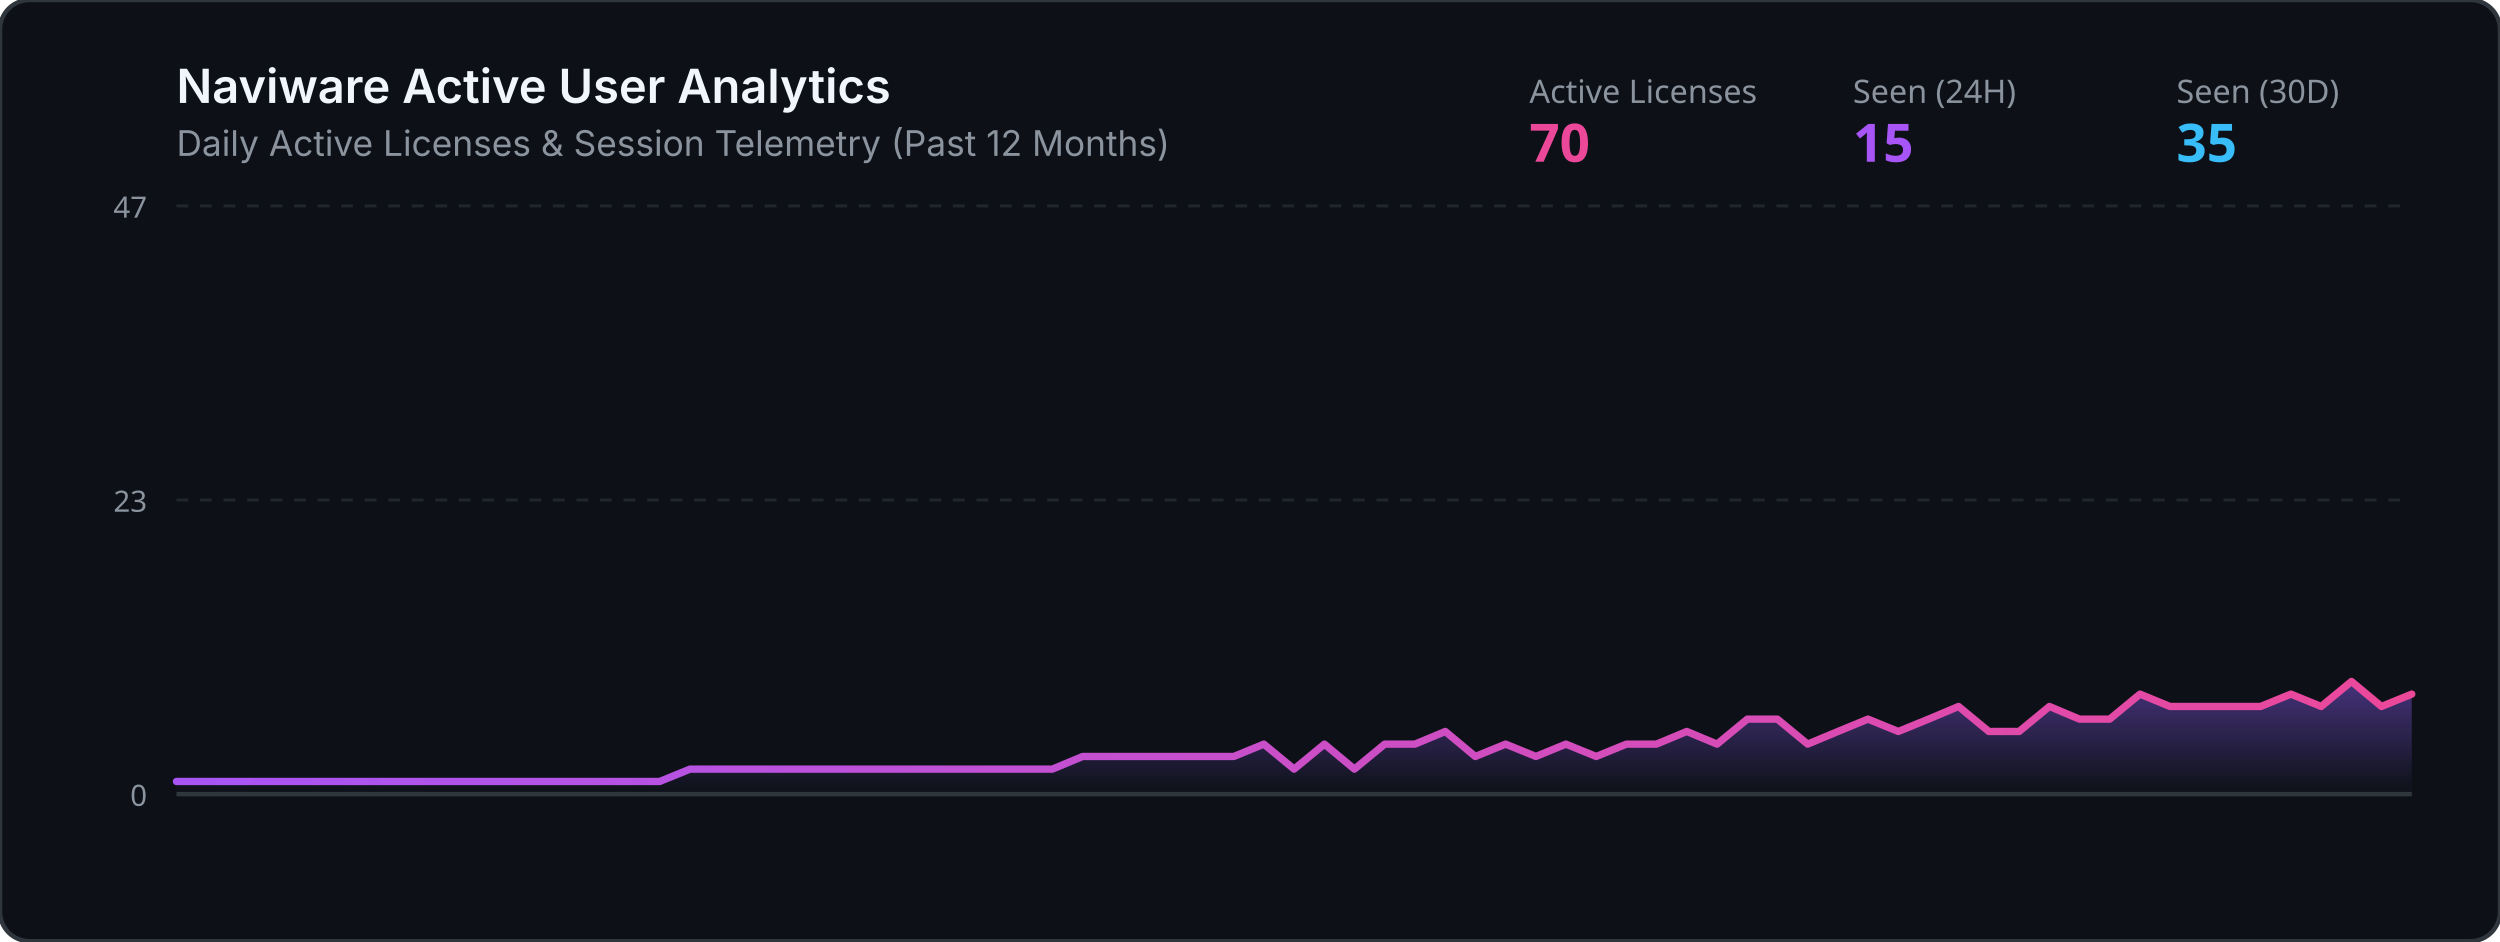
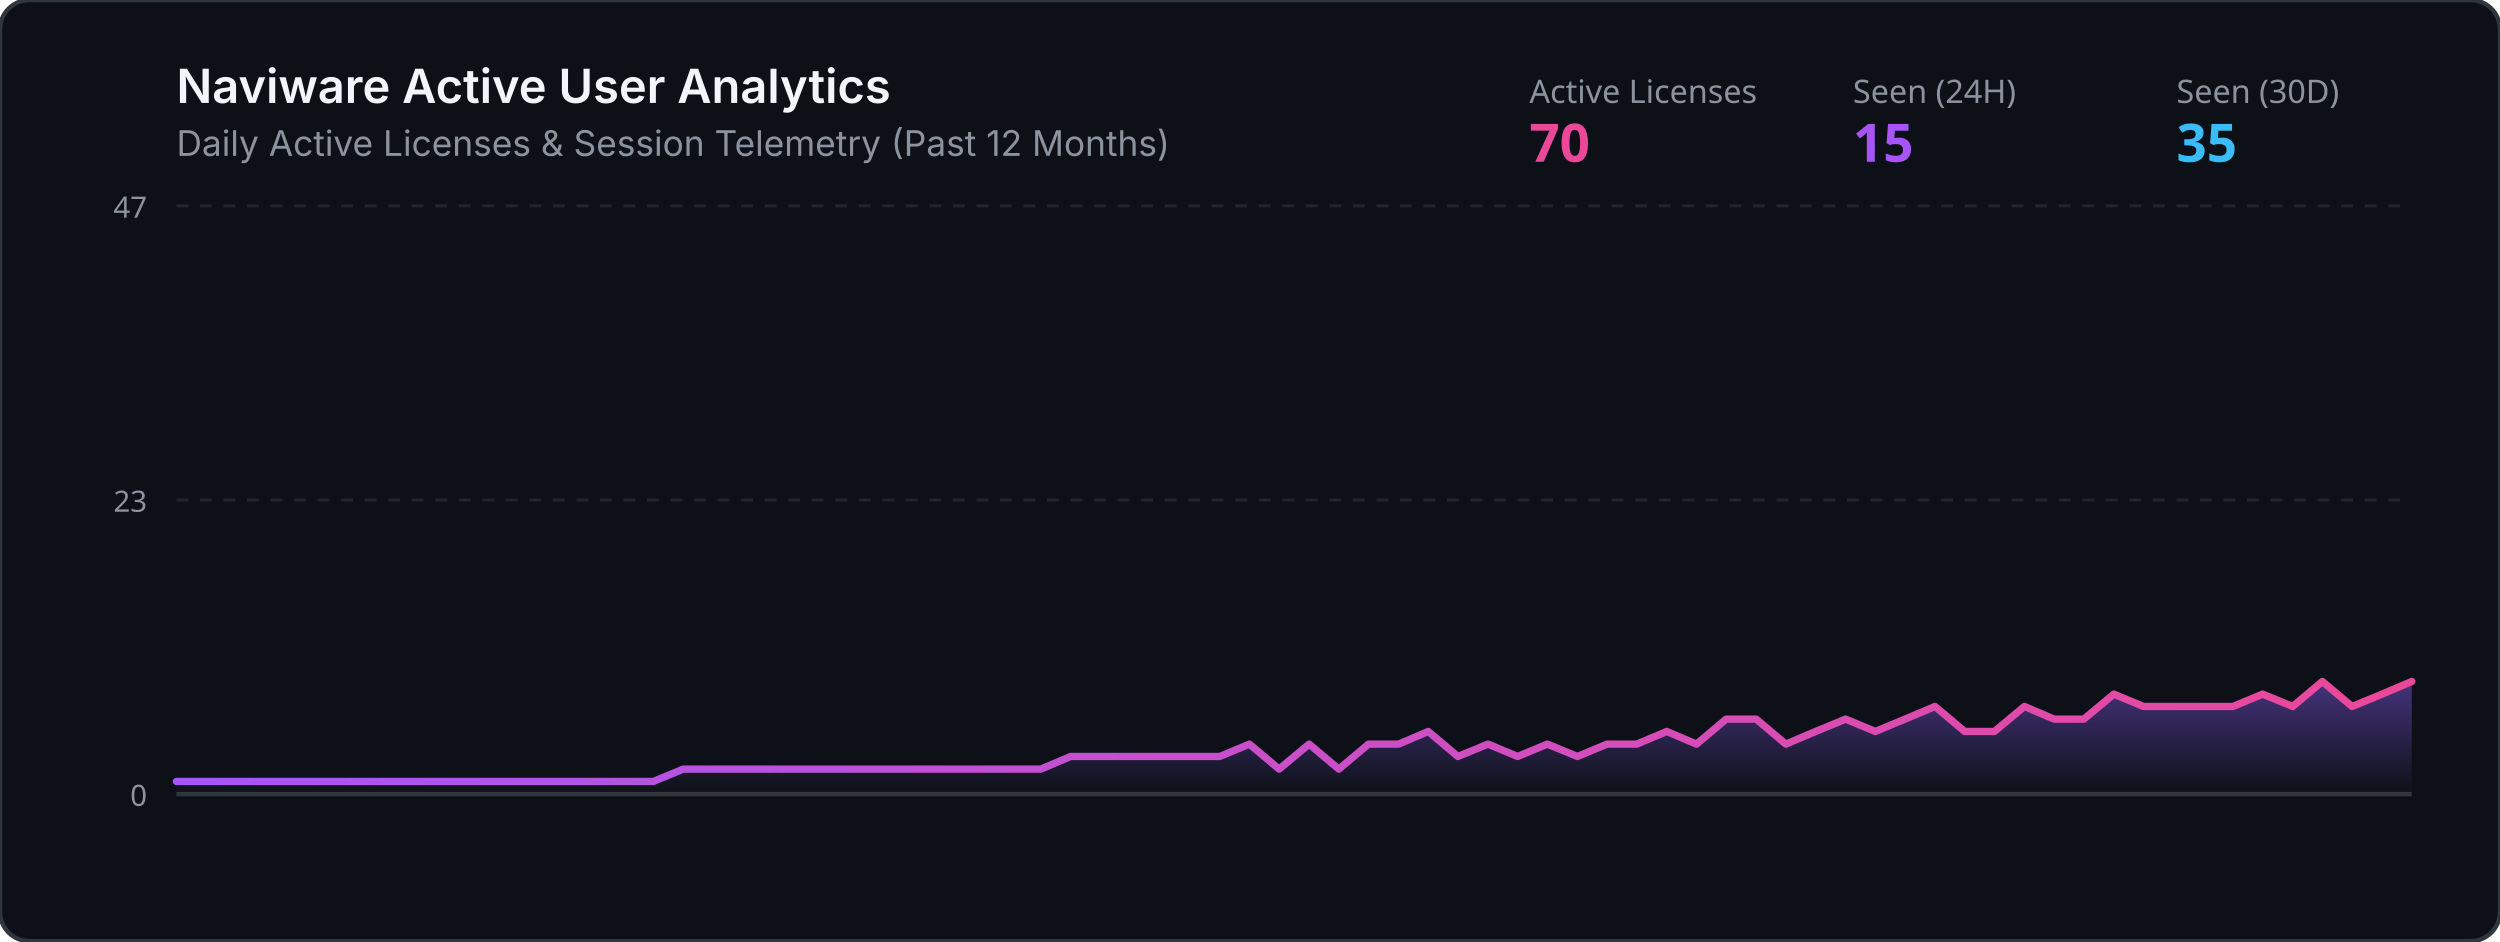
<svg xmlns="http://www.w3.org/2000/svg" viewBox="0 0 850 320" width="100%" height="320">
  <defs>
    <linearGradient id="grad" x1="0%" y1="0%" x2="0%" y2="100%">
      <stop offset="0%" stop-color="#8b5cf6" stop-opacity="0.45" />
      <stop offset="100%" stop-color="#8b5cf6" stop-opacity="0.0" />
    </linearGradient>
    <linearGradient id="lineGrad" x1="0%" y1="0%" x2="100%" y2="0%">
      <stop offset="0%" stop-color="#a855f7" />
      <stop offset="100%" stop-color="#ec4899" />
    </linearGradient>
  </defs>
  <rect width="850" height="320" rx="10" fill="#0d1117" stroke="#30363d" stroke-width="1.5" />
  <text x="60" y="35" fill="#f0f6fc" font-family="-apple-system,BlinkMacSystemFont,Segoe UI,sans-serif" font-size="16" font-weight="600">Naviware Active User Analytics</text>
  <text x="60" y="53" fill="#8b949e" font-family="-apple-system,BlinkMacSystemFont,Segoe UI,sans-serif" font-size="12">Daily Active Licenses &amp; Session Telemetry (Past 12 Months)</text>
  <text x="520" y="35" fill="#8b949e" font-family="sans-serif" font-size="11">Active Licenses</text>
  <text x="520" y="55" fill="#ec4899" font-family="sans-serif" font-size="18" font-weight="bold">70</text>
  <text x="630" y="35" fill="#8b949e" font-family="sans-serif" font-size="11">Seen (24H)</text>
  <text x="630" y="55" fill="#a855f7" font-family="sans-serif" font-size="18" font-weight="bold">15</text>
  <text x="740" y="35" fill="#8b949e" font-family="sans-serif" font-size="11">Seen (30D)</text>
  <text x="740" y="55" fill="#38bdf8" font-family="sans-serif" font-size="18" font-weight="bold">35</text>
  <line x1="60" y1="70" x2="820" y2="70" stroke="#21262d" stroke-width="1" stroke-dasharray="4" />
  <line x1="60" y1="170.0" x2="820" y2="170.0" stroke="#21262d" stroke-width="1" stroke-dasharray="4" />
  <line x1="60" y1="270" x2="820" y2="270" stroke="#30363d" stroke-width="1.5" />
  <text x="50" y="74" fill="#8b949e" font-family="sans-serif" font-size="10" text-anchor="end">47</text>
  <text x="50" y="174.0" fill="#8b949e" font-family="sans-serif" font-size="10" text-anchor="end">23</text>
  <text x="50" y="274" fill="#8b949e" font-family="sans-serif" font-size="10" text-anchor="end">0</text>
-   <polygon points="60,270 60.0,265.7 70.3,265.7 80.5,265.7 90.8,265.7 101.1,265.7 111.4,265.7 121.6,265.7 131.9,265.7 142.2,265.7 152.4,265.7 162.7,265.7 173.0,265.7 183.2,265.7 193.5,265.7 203.8,265.7 214.1,265.7 224.3,265.7 234.6,261.5 244.9,261.5 255.1,261.5 265.4,261.5 275.7,261.5 285.9,261.5 296.2,261.5 306.5,261.5 316.8,261.5 327.0,261.5 337.3,261.5 347.6,261.5 357.8,261.5 368.1,257.2 378.4,257.2 388.6,257.2 398.9,257.2 409.2,257.2 419.5,257.2 429.7,253.0 440.0,261.5 450.3,253.0 460.5,261.5 470.8,253.0 481.1,253.0 491.4,248.7 501.6,257.2 511.9,253.0 522.2,257.2 532.4,253.0 542.7,257.2 553.0,253.0 563.2,253.0 573.5,248.7 583.8,253.0 594.1,244.5 604.3,244.5 614.6,253.0 624.9,248.7 635.1,244.5 645.4,248.7 655.7,244.5 665.9,240.2 676.2,248.7 686.5,248.7 696.8,240.2 707.0,244.5 717.3,244.5 727.6,236.0 737.8,240.2 748.1,240.2 758.4,240.2 768.6,240.2 778.9,236.0 789.2,240.2 799.5,231.7 809.7,240.2 820.0,236.0 820,270" fill="url(#grad)" />
-   <polyline points="60.0,265.7 70.3,265.7 80.5,265.7 90.8,265.7 101.1,265.7 111.4,265.7 121.6,265.7 131.9,265.7 142.2,265.7 152.4,265.7 162.7,265.7 173.0,265.7 183.2,265.7 193.5,265.7 203.8,265.7 214.1,265.7 224.3,265.7 234.6,261.5 244.9,261.5 255.1,261.5 265.4,261.5 275.7,261.5 285.9,261.5 296.2,261.5 306.5,261.5 316.8,261.5 327.0,261.5 337.3,261.5 347.6,261.5 357.8,261.5 368.1,257.2 378.4,257.2 388.6,257.2 398.9,257.2 409.2,257.2 419.5,257.2 429.7,253.0 440.0,261.5 450.3,253.0 460.5,261.5 470.8,253.0 481.1,253.0 491.4,248.7 501.6,257.2 511.9,253.0 522.2,257.2 532.4,253.0 542.7,257.2 553.0,253.0 563.2,253.0 573.5,248.7 583.8,253.0 594.1,244.5 604.3,244.5 614.6,253.0 624.9,248.7 635.1,244.5 645.4,248.7 655.7,244.5 665.9,240.2 676.2,248.7 686.5,248.7 696.8,240.2 707.0,244.5 717.3,244.5 727.6,236.0 737.8,240.2 748.1,240.2 758.4,240.2 768.6,240.2 778.9,236.0 789.2,240.2 799.5,231.7 809.7,240.2 820.0,236.0" fill="none" stroke="url(#lineGrad)" stroke-width="2.5" stroke-linecap="round" stroke-linejoin="round" />
+   <polygon points="60,270 60.0,265.7 70.1,265.7 80.3,265.7 90.4,265.7 100.5,265.7 110.7,265.7 120.8,265.7 130.9,265.7 141.1,265.7 151.2,265.7 161.3,265.7 171.5,265.7 181.6,265.7 191.7,265.7 201.9,265.7 212.0,265.7 222.1,265.7 232.3,261.5 242.4,261.5 252.5,261.5 262.7,261.5 272.8,261.5 282.9,261.5 293.1,261.5 303.2,261.5 313.3,261.5 323.5,261.5 333.6,261.5 343.7,261.5 353.9,261.5 364.0,257.2 374.1,257.2 384.3,257.2 394.4,257.2 404.5,257.2 414.7,257.2 424.8,253.0 434.9,261.5 445.1,253.0 455.2,261.5 465.3,253.0 475.5,253.0 485.6,248.7 495.7,257.2 505.9,253.0 516.0,257.2 526.1,253.0 536.3,257.2 546.4,253.0 556.5,253.0 566.7,248.7 576.8,253.0 586.9,244.5 597.1,244.5 607.2,253.0 617.3,248.7 627.5,244.5 637.6,248.7 647.7,244.5 657.9,240.2 668.0,248.7 678.1,248.7 688.3,240.2 698.4,244.5 708.5,244.5 718.7,236.0 728.8,240.2 738.9,240.2 749.1,240.2 759.2,240.2 769.3,236.0 779.5,240.2 789.6,231.7 799.7,240.2 809.9,236.0 820.0,231.7 820,270" fill="url(#grad)" />
+   <polyline points="60.0,265.7 70.1,265.7 80.3,265.7 90.4,265.7 100.5,265.7 110.7,265.7 120.8,265.7 130.9,265.7 141.1,265.7 151.2,265.7 161.3,265.7 171.5,265.7 181.6,265.7 191.7,265.7 201.9,265.7 212.0,265.7 222.1,265.7 232.3,261.5 242.4,261.5 252.5,261.5 262.7,261.5 272.8,261.5 282.9,261.5 293.1,261.5 303.2,261.5 313.3,261.5 323.5,261.5 333.6,261.5 343.7,261.5 353.9,261.5 364.0,257.2 374.1,257.2 384.3,257.2 394.4,257.2 404.5,257.2 414.7,257.2 424.8,253.0 434.9,261.5 445.1,253.0 455.2,261.5 465.3,253.0 475.5,253.0 485.6,248.7 495.7,257.2 505.9,253.0 516.0,257.2 526.1,253.0 536.3,257.2 546.4,253.0 556.5,253.0 566.7,248.7 576.8,253.0 586.9,244.5 597.1,244.5 607.2,253.0 617.3,248.7 627.5,244.5 637.6,248.7 647.7,244.5 657.9,240.2 668.0,248.7 678.1,248.7 688.3,240.2 698.4,244.5 708.5,244.5 718.7,236.0 728.8,240.2 738.9,240.2 749.1,240.2 759.2,240.2 769.3,236.0 779.5,240.2 789.6,231.7 799.7,240.2 809.9,236.0 820.0,231.7" fill="none" stroke="url(#lineGrad)" stroke-width="2.5" stroke-linecap="round" stroke-linejoin="round" />
</svg>
